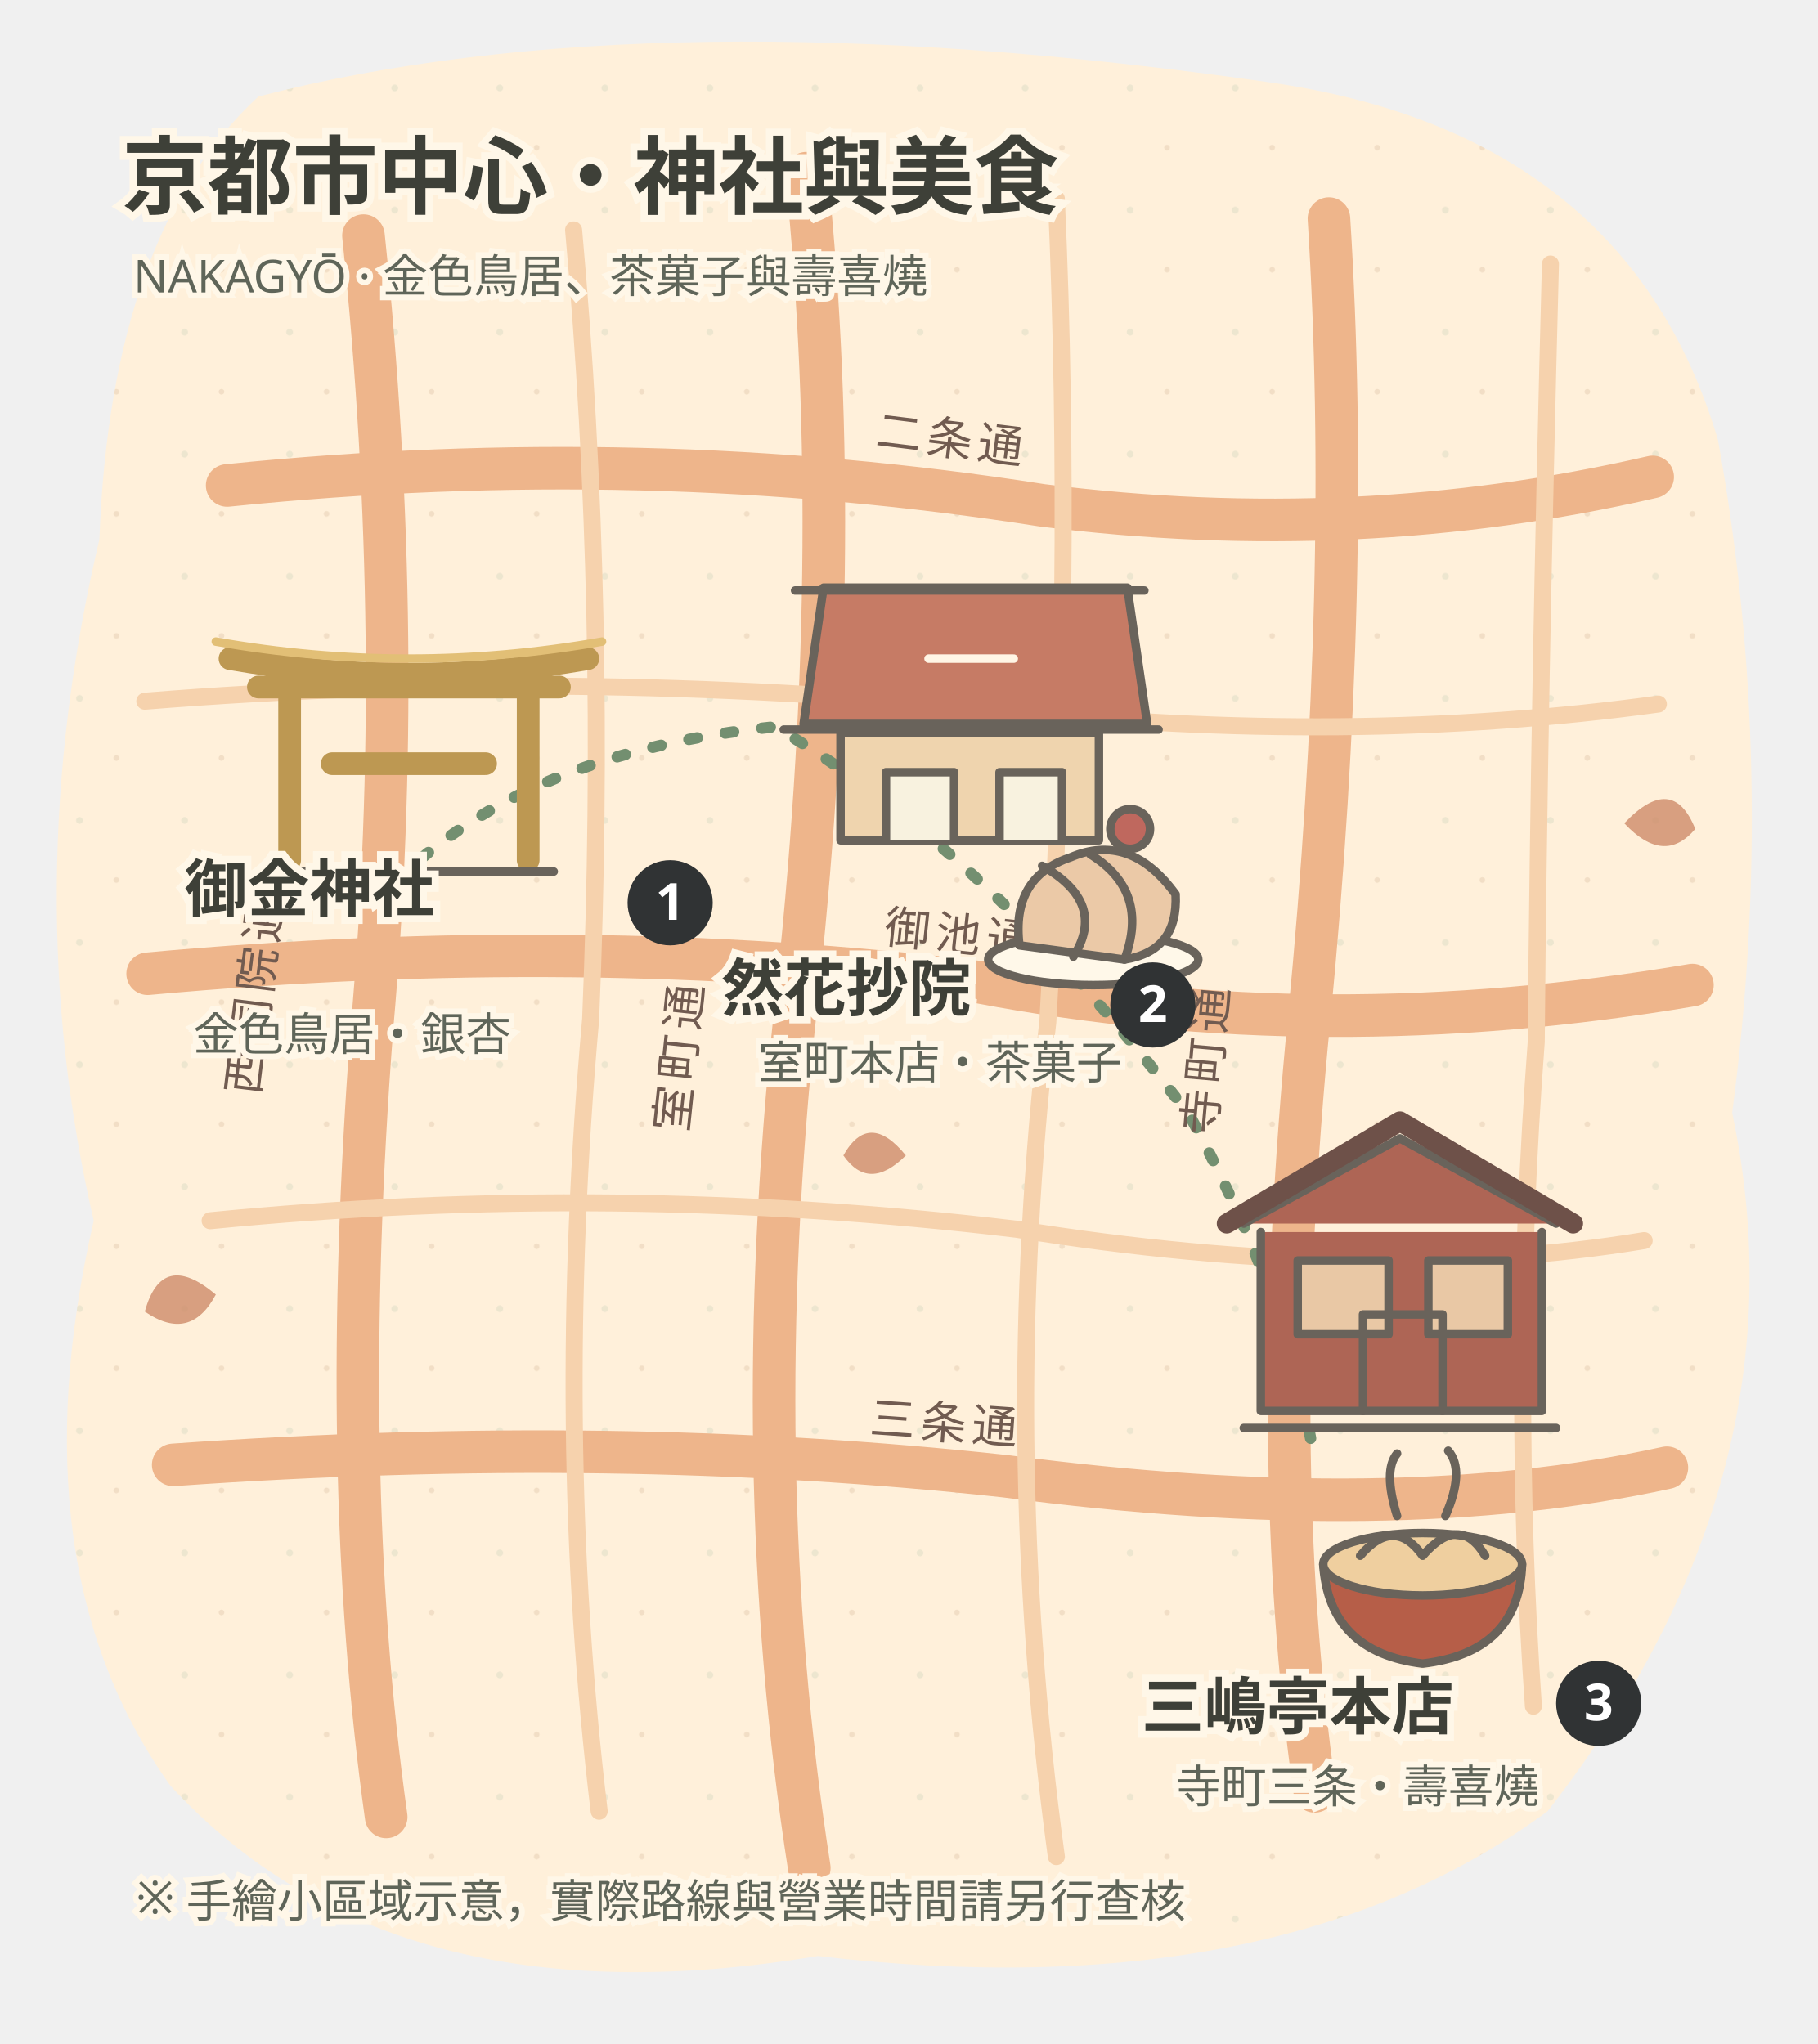
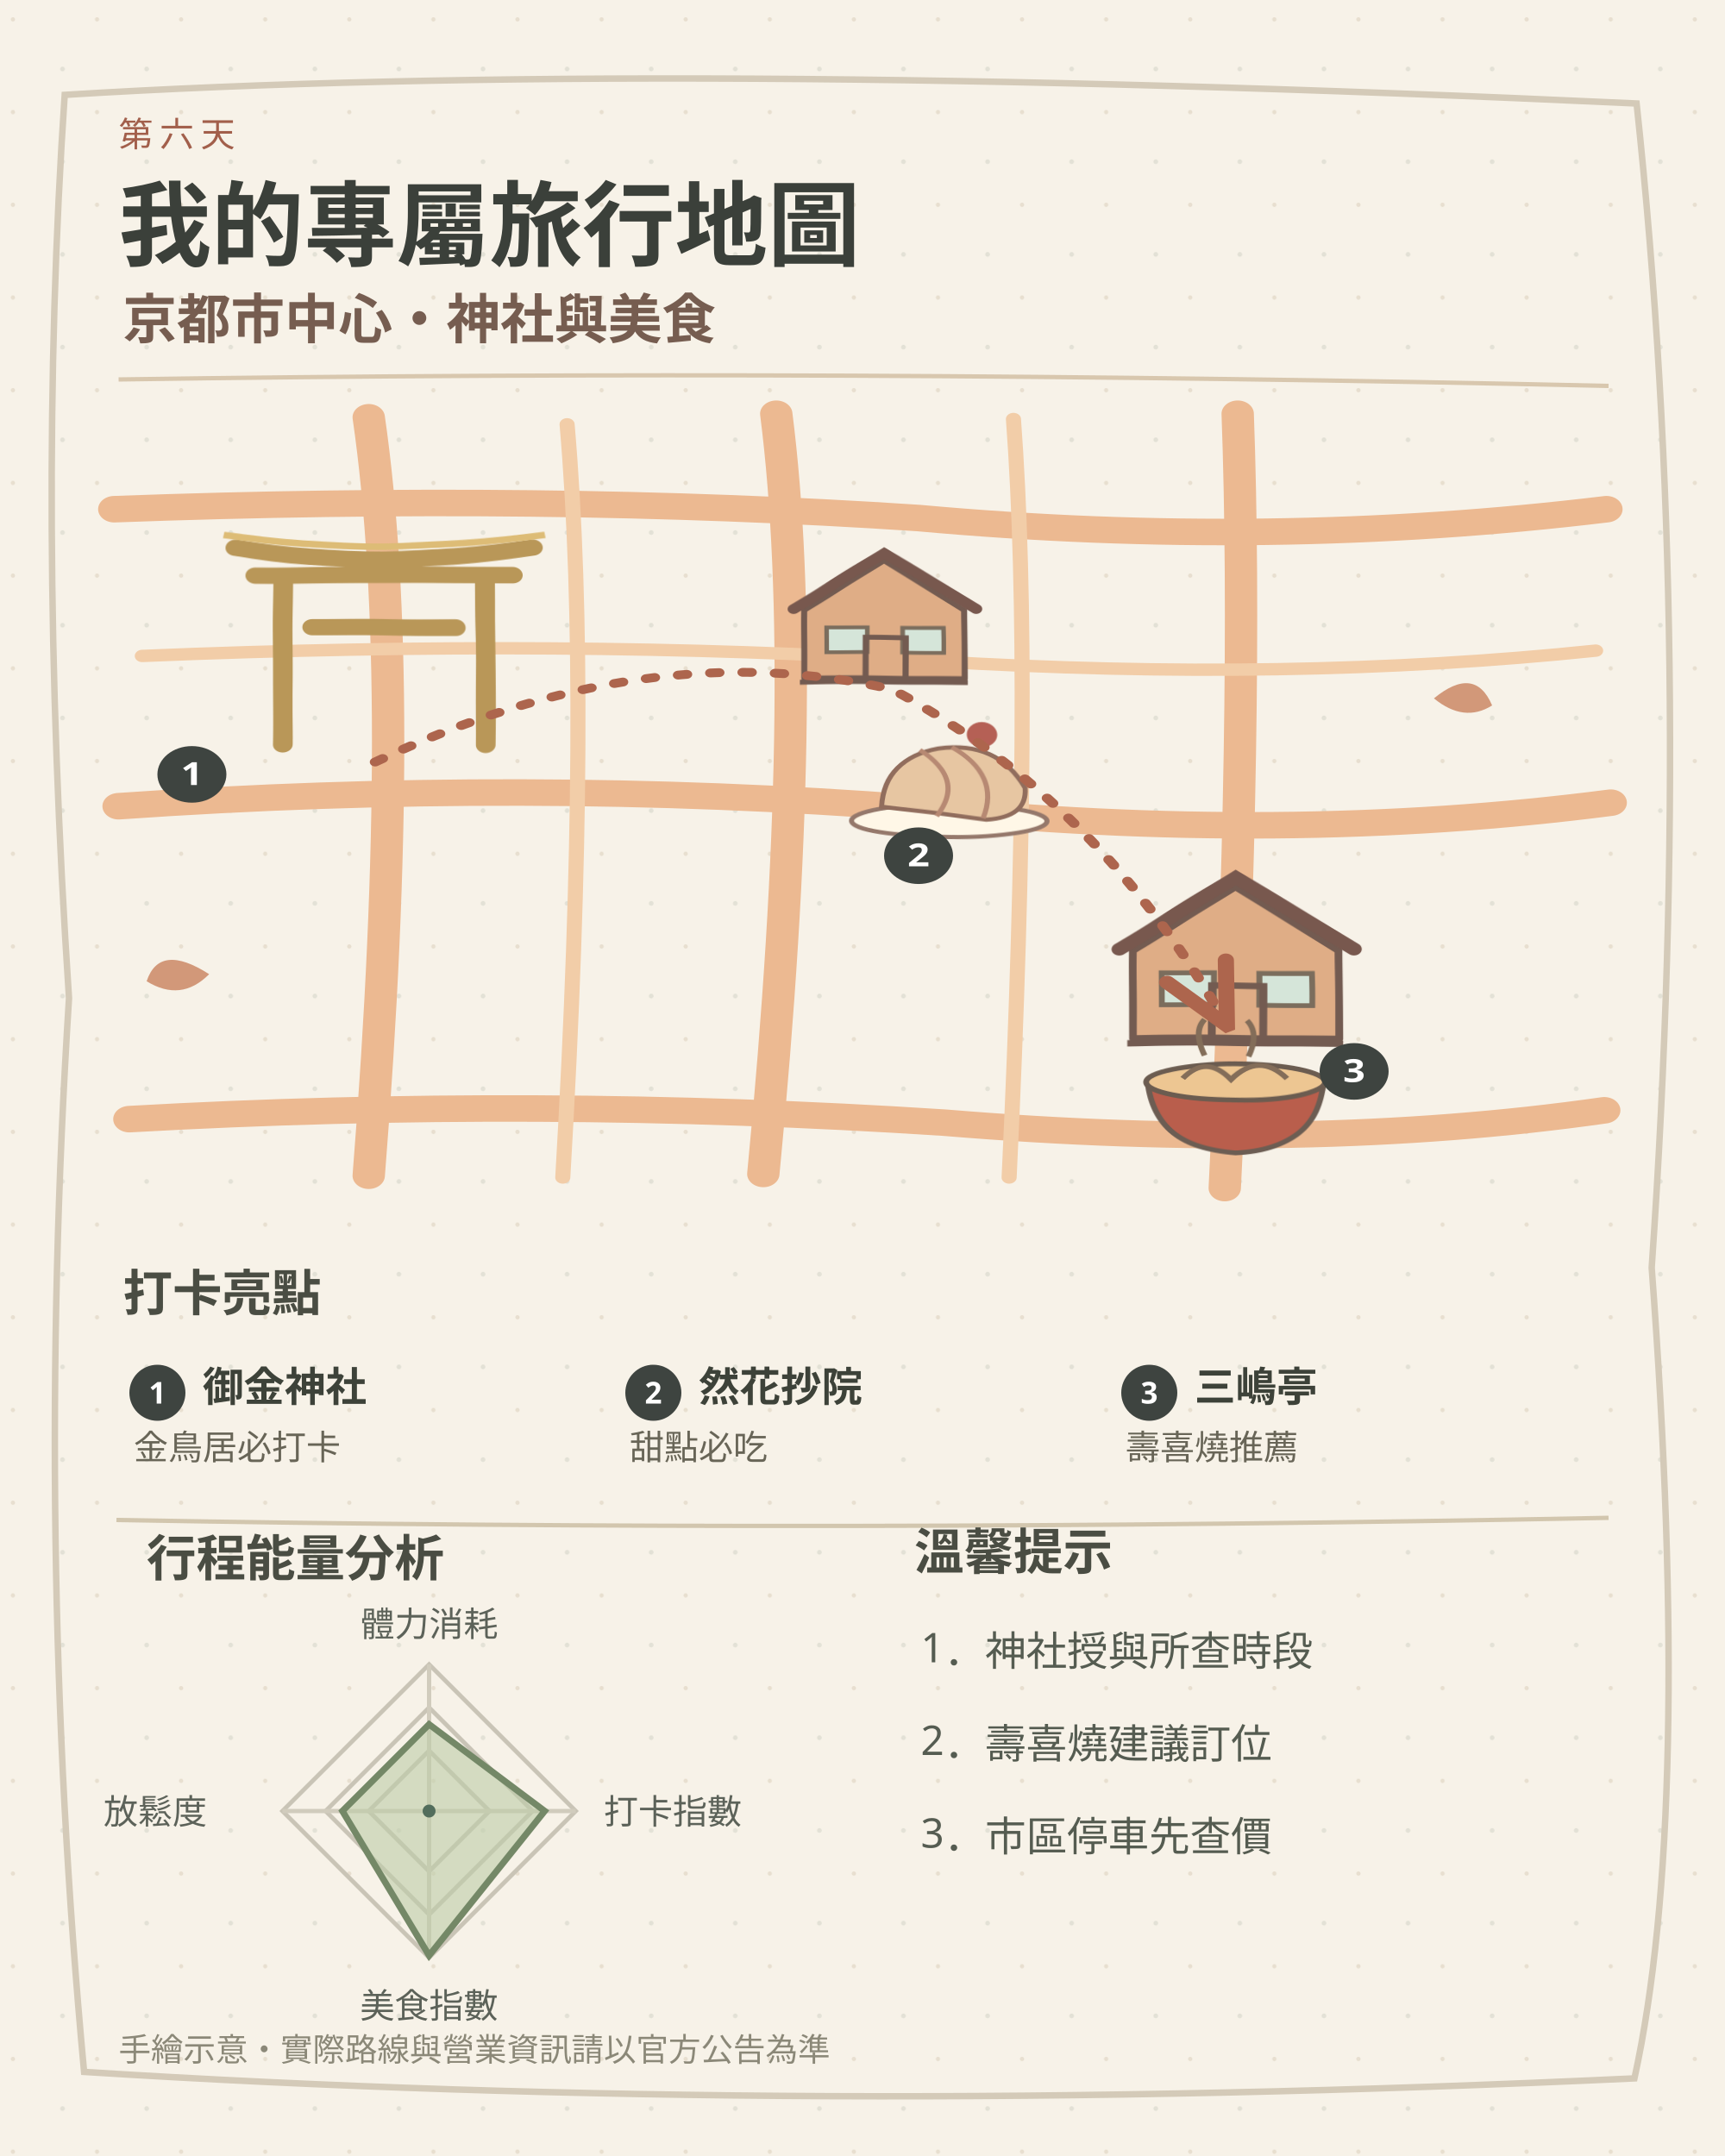
- <svg xmlns="http://www.w3.org/2000/svg" viewBox="0 0 640 720" role="img" aria-labelledby="title desc">
+ <svg xmlns="http://www.w3.org/2000/svg" viewBox="0 0 800 1000" role="img" aria-labelledby="title desc">
  <defs>
-     <pattern id="fleck" width="37" height="43" patternUnits="userSpaceOnUse">
-       <circle cx="4" cy="9" r="1" fill="#d4b598" opacity=".3" />
-       <circle cx="28" cy="31" r="1.2" fill="#b9c7b1" opacity=".25" />
+     <pattern id="paper" width="39" height="43" patternUnits="userSpaceOnUse">
+       <circle cx="6" cy="9" r="1" fill="#bcaa8c" opacity=".26" />
+       <circle cx="29" cy="32" r="1.1" fill="#9aa495" opacity=".22" />
    </pattern>
-     <style>.road{fill:none;stroke:#eeb58b;stroke-width:15;stroke-linecap:round;stroke-linejoin:round}.lane{fill:none;stroke:#f6d2ad;stroke-width:6;stroke-linecap:round}.fine{fill:none;stroke:#69635b;stroke-width:3;stroke-linecap:round;stroke-linejoin:round}.label{font:700 22px 'Noto Serif TC','PMingLiU',serif;fill:#3e4038;paint-order:stroke;stroke:#fff7e8;stroke-width:5}.small{font:16px 'Noto Sans TC','Microsoft JhengHei',sans-serif;fill:#5f6559;paint-order:stroke;stroke:#fff7e8;stroke-width:4}.street{font:16px 'Noto Serif TC','PMingLiU',serif;fill:#715b50;letter-spacing:2px}.num{font:700 18px sans-serif;fill:#fff}</style>
+     <marker id="arrow" viewBox="0 0 12 12" refX="11" refY="6" markerWidth="9" markerHeight="9" orient="auto">
+       <path d="M2 2 L11 6 L2 10" fill="none" stroke="#ad654d" stroke-width="2" stroke-linecap="round" />
+     </marker>
+     <filter id="wobble" x="-5%" y="-5%" width="110%" height="110%">
+       <feTurbulence type="fractalNoise" baseFrequency=".014" numOctaves="2" seed="4" result="noise" />
+       <feDisplacementMap in="SourceGraphic" in2="noise" scale="2" />
+     </filter>
+     <style>.hand{filter:url(#wobble)}.poster-title{font:700 43px 'Noto Serif TC','PMingLiU',serif;fill:#3b403a}.area-title{font:600 25px 'Noto Serif TC','PMingLiU',serif;fill:#765d50}.chapter{font:16px 'Noto Sans TC','Microsoft JhengHei',sans-serif;fill:#a25f4b;letter-spacing:3px}.spot-name{font:700 22px 'Noto Serif TC','PMingLiU',serif;fill:#3d4239;paint-order:stroke;stroke:#fbf1df;stroke-width:5}.spot-note{font:17px 'Noto Sans TC','Microsoft JhengHei',sans-serif;fill:#686557;paint-order:stroke;stroke:#fbf1df;stroke-width:4}.pin-number{font:700 18px sans-serif;fill:#fff}.module-title{font:700 23px 'Noto Serif TC','PMingLiU',serif;fill:#4a4d43}.radar-label{font:16px 'Noto Sans TC','Microsoft JhengHei',sans-serif;fill:#5c6259}.tip{font:19px 'Noto Sans TC','Microsoft JhengHei',sans-serif;fill:#555c51}.footer{font:15px 'Noto Sans TC','Microsoft JhengHei',sans-serif;fill:#8b8878}.checkin-name{font:700 19px 'Noto Serif TC','PMingLiU',serif;fill:#3d4239}.checkin-note{font:16px 'Noto Sans TC','Microsoft JhengHei',sans-serif;fill:#686557}</style>
  </defs>
-   <path d="M91 34 Q230 -2 447 29 Q573 47 605 155 Q626 271 610 392 Q637 520 545 638 Q450 708 288 689 Q138 714 60 629 Q5 552 33 430 Q6 313 35 190 Q39 82 91 34Z" fill="#fff0da" />
-   <path d="M91 34 Q230 -2 447 29 Q573 47 605 155 Q626 271 610 392 Q637 520 545 638 Q450 708 288 689 Q138 714 60 629 Q5 552 33 430 Q6 313 35 190 Q39 82 91 34Z" fill="url(#fleck)" />
-   <path d="M80 171 Q227 156 367 178 Q478 192 582 168 M52 343 Q205 329 345 346 Q466 369 596 347 M61 516 Q217 505 354 520 Q491 538 587 517" class="road" />
-   <path d="M128 83 Q143 227 131 362 Q119 519 136 640 M284 61 Q298 195 280 357 Q263 517 285 658 M468 77 Q476 204 461 359 Q446 511 463 631" class="road" />
-   <path d="M51 247 Q200 235 352 250 Q475 263 584 248 M74 430 Q216 416 358 433 Q482 453 579 437 M202 81 Q214 214 208 359 Q195 505 211 638 M372 70 Q378 203 369 360 Q352 507 372 654 M546 93 Q542 245 541 367 Q532 487 540 601" class="lane" />
-   <path d="M139 311 Q185 265 273 256 Q349 301 419 393 Q452 454 462 509" fill="none" stroke="#738f70" stroke-width="4" stroke-dasharray="3 10" stroke-linecap="round" />
-   <text x="43" y="73" class="label" style="font-size:30px">京都市中心・神社與美食</text>
-   <text x="47" y="103" class="small">NAKAGYŌ · 金色鳥居、茶菓子與壽喜燒</text>
-   <text x="308" y="157" class="street" transform="rotate(7 308 157)">二条通</text>
-   <text x="311" y="332" class="street" transform="rotate(6 311 332)">御池通</text>
-   <text x="306" y="505" class="street" transform="rotate(4 306 505)">三条通</text>
-   <text x="91" y="386" class="street" transform="rotate(-83 91 386)">西洞院通</text>
-   <text x="242" y="399" class="street" transform="rotate(-84 242 399)">室町通</text>
-   <text x="428" y="400" class="street" transform="rotate(-85 428 400)">寺町通</text>
-   <g transform="translate(144 251)" class="fine">
-     <path d="M-63 -19 Q0 -8 63 -19 M-53 -9 H53 M-42 -7 V52 M42 -7 V52 M-27 18 H27" stroke="#bd9852" stroke-width="8" />
-     <path d="M-68 -25 Q0 -13 68 -25" stroke="#e2bf76" stroke-width="3" />
-     <path d="M-50 56 H51" />
+   <rect width="800" height="1000" fill="#f7f2e8" />
+   <rect width="800" height="1000" fill="url(#paper)" />
+   <path d="M30 44 Q305 27 759 48 Q786 299 766 588 Q785 841 758 964 Q372 982 39 961 Q16 715 32 463 Q17 236 30 44Z" fill="none" stroke="#d4cab8" stroke-width="3" />
+   <text x="55" y="68" class="chapter">第六天</text>
+   <text x="55" y="120" class="poster-title">我的專屬旅行地圖</text>
+   <text x="57" y="157" class="area-title">京都市中心・神社與美食</text>
+   <path d="M55 176 Q389 171 746 179" fill="none" stroke="#d8c7ae" stroke-width="2" />
+   <g transform="translate(0 32) scale(1 .82)">
+     <g>
+       <path d="M53 249 Q253 240 426 254 Q589 272 745 249 M55 417 Q243 401 425 418 Q595 439 747 415 M60 594 Q249 581 438 596 Q606 613 744 589 M171 197 Q189 349 171 626 M360 195 Q376 348 354 625 M574 195 Q579 361 568 633" fill="none" stroke="#ecb991" stroke-width="15" stroke-linecap="round" />
+       <path d="M66 332 Q263 322 433 335 Q598 347 740 329 M263 201 Q274 356 261 627 M470 198 Q479 345 468 627" fill="none" stroke="#f2cda8" stroke-width="7" stroke-linecap="round" />
+       <g transform="translate(178 313) scale(0.92)" class="hand">
+         <path d="M-75 -46 Q0 -31 75 -46 M-65 -29 H65 M-51 -26 V75 M51 -26 V75 M-36 3 H36" fill="none" stroke="#b99758" stroke-width="10" stroke-linecap="round" />
+         <path d="M-81 -54 Q0 -39 81 -54" fill="none" stroke="#ddbc76" stroke-width="4" />
+       </g>
+       <g transform="translate(410 311) scale(0.7)" class="hand">
+         <path d="M-53 -7 L0 -47 L53 -7 V48 H-53Z" fill="#dfad86" stroke="#735b51" stroke-width="4" stroke-linejoin="round" />
+         <path d="M-60 -8 L0 -53 L61 -8" fill="none" stroke="#78584e" stroke-width="8" stroke-linecap="round" />
+         <path d="M-38 7 H-11 V27 H-38Z M12 7 H39 V27 H12Z" fill="#d5e5d9" stroke="#7b6d5d" stroke-width="3" />
+         <path d="M-12 48 V15 H14 V48 M-56 51 H55" fill="none" stroke="#735b51" stroke-width="4" />
+       </g>
+       <g transform="translate(440 397) scale(0.78)" class="hand">
+         <ellipse cy="36" rx="58" ry="12" fill="#fff7e7" stroke="#95786b" stroke-width="3" />
+         <path d="M-40 26 Q-38 -9 -6 -16 Q29 -22 45 12 Q46 33 22 35Z" fill="#e7c6a2" stroke="#916d5d" stroke-width="3" />
+         <path d="M-17 -15 Q10 6 -7 33 M2 -17 Q30 2 20 34" fill="none" stroke="#b78973" stroke-width="3" />
+         <circle cx="20" cy="-26" r="9" fill="#b56055" />
+       </g>
+       <g transform="translate(573 505) scale(0.9)" class="hand">
+         <path d="M-53 -7 L0 -47 L53 -7 V48 H-53Z" fill="#dfad86" stroke="#735b51" stroke-width="4" stroke-linejoin="round" />
+         <path d="M-60 -8 L0 -53 L61 -8" fill="none" stroke="#78584e" stroke-width="8" stroke-linecap="round" />
+         <path d="M-38 7 H-11 V27 H-38Z M12 7 H39 V27 H12Z" fill="#d5e5d9" stroke="#7b6d5d" stroke-width="3" />
+         <path d="M-12 48 V15 H14 V48 M-56 51 H55" fill="none" stroke="#735b51" stroke-width="4" />
+       </g>
+       <g transform="translate(573 573) scale(0.68)" class="hand">
+         <path d="M-60 0 Q-55 55 0 59 Q55 55 60 0Z" fill="#b95e4c" stroke="#6c5d53" stroke-width="4" />
+         <ellipse rx="61" ry="15" fill="#edc692" stroke="#6b5c50" stroke-width="4" />
+         <path d="M-36 -3 Q-20 -23 -3 -2 Q16 -25 35 -3 M-21 -22 Q-29 -42 -21 -52 M9 -21 Q17 -40 8 -51" fill="none" stroke="#836d59" stroke-width="4" />
+       </g>
+       <g fill="#c9825e" opacity=".8">
+         <path d="M97 512 q-23 -18 -29 4 q16 12 29 -4Z" />
+         <path d="M665 356 q19 -19 27 4 q-13 10 -27 -4Z" />
+       </g>
+     </g>
+     <path d="M174 392 Q300 319 414 351 Q511 415 569 541" fill="none" stroke="#ad654d" stroke-width="5" stroke-linecap="round" stroke-dasharray="4 11" marker-end="url(#arrow)" />
+     <g>
+       <circle cx="89" cy="399" r="16" fill="#3e4440" />
+       <text x="89" y="405" text-anchor="middle" class="pin-number">1</text>
+     </g>
+     <g>
+       <circle cx="426" cy="445" r="16" fill="#3e4440" />
+       <text x="426" y="451" text-anchor="middle" class="pin-number">2</text>
+     </g>
+     <g>
+       <circle cx="628" cy="567" r="16" fill="#3e4440" />
+       <text x="628" y="573" text-anchor="middle" class="pin-number">3</text>
+     </g>
  </g>
-   <text x="65" y="321" class="label">御金神社</text>
-   <text x="68" y="370" class="small">金色鳥居・銀杏</text>
-   <g transform="translate(236 318)">
-     <circle r="15" fill="#303334" />
-     <text y="6" text-anchor="middle" class="num">1</text>
+   <text x="57" y="608" class="module-title">打卡亮點</text>
+   <g>
+     <circle cx="73" cy="646" r="13" fill="#3e4440" />
+     <text x="73" y="651" text-anchor="middle" class="pin-number" style="font-size:14px">1</text>
+     <text x="94" y="650" class="checkin-name">御金神社</text>
+     <text x="62" y="677" class="checkin-note">金鳥居必打卡</text>
  </g>
-   <g transform="translate(342 238)" class="fine">
-     <path d="M-59 17 L-52 -31 H55 L62 17Z" fill="#c67b65" />
-     <path d="M-62 -30 H61 M-66 19 H66" />
-     <path d="M-46 20 V58 H45 V20" fill="#efd4ae" />
-     <path d="M-30 58 V34 H-6 V58 M10 58 V34 H32 V58" fill="#f8f2df" />
-     <path d="M-45 20 H44" />
-     <path d="M-15 -6 H15" stroke="#fff5e5" />
+   <g>
+     <circle cx="303" cy="646" r="13" fill="#3e4440" />
+     <text x="303" y="651" text-anchor="middle" class="pin-number" style="font-size:14px">2</text>
+     <text x="324" y="650" class="checkin-name">然花抄院</text>
+     <text x="292" y="677" class="checkin-note">甜點必吃</text>
  </g>
-   <g transform="translate(385 310)" class="fine">
-     <ellipse cx="0" cy="28" rx="37" ry="9" fill="#fff8e9" />
-     <path d="M-26 23 Q-29 -1 -8 -8 Q13 -17 29 5 Q30 25 11 28Z" fill="#ebc9a7" />
-     <path d="M-18 -5 Q5 8 -7 27 M-1 -9 Q20 4 11 28" />
-     <circle cx="13" cy="-18" r="7" fill="#bf685e" />
+   <g>
+     <circle cx="533" cy="646" r="13" fill="#3e4440" />
+     <text x="533" y="651" text-anchor="middle" class="pin-number" style="font-size:14px">3</text>
+     <text x="554" y="650" class="checkin-name">三嶋亭</text>
+     <text x="522" y="677" class="checkin-note">壽喜燒推薦</text>
  </g>
-   <text x="254" y="356" class="label">然花抄院</text>
-   <text x="267" y="380" class="small">室町本店・茶菓子</text>
-   <g transform="translate(406 354)">
-     <circle r="15" fill="#303334" />
-     <text y="6" text-anchor="middle" class="num">2</text>
+   <path d="M54 705 Q389 711 746 704" fill="none" stroke="#d2c6ae" stroke-width="2" />
+   <g transform="translate(0 17)">
+     <g>
+       <text x="68" y="714" class="module-title">行程能量分析</text>
+       <path d="M199 755 L267 823 L199 891 L131 823Z M199 775 L247 823 L199 871 L151 823Z M199 795 L227 823 L199 851 L171 823Z" fill="none" stroke="#c9c4b6" stroke-width="2" />
+       <path d="M199 755 V891 M131 823 H267" stroke="#d1ccbd" stroke-width="2" />
+       <polygon points="199.0,782.8 252.6,823.0 199.0,890.0 158.8,823.0" fill="#bdcda99c" stroke="#748867" stroke-width="3" />
+       <circle cx="199" cy="823" r="3" fill="#526d5c" />
+       <text x="199" y="742" text-anchor="middle" class="radar-label">體力消耗</text>
+       <text x="280" y="829" class="radar-label">打卡指數</text>
+       <text x="199" y="919" text-anchor="middle" class="radar-label">美食指數</text>
+       <text x="48" y="829" class="radar-label">放鬆度</text>
+     </g>
  </g>
-   <g transform="translate(493 456)" class="fine">
-     <path d="M-55 -25 L0 -55 L55 -25 M-49 -22 V41 H50 V-22" fill="#ae6555" />
-     <path d="M-61 -25 L0 -61 L61 -25" stroke="#6e5149" stroke-width="7" />
-     <path d="M-36 -12 H-4 V14 H-36Z M10 -12 H38 V14 H10Z" fill="#e9c8a5" />
-     <path d="M-13 41 V7 H15 V41 M-55 47 H55" />
-   </g>
-   <g transform="translate(501 551)" class="fine">
-     <path d="M-35 0 Q-33 31 0 35 Q34 31 35 0Z" fill="#b65e48" />
-     <ellipse rx="35" ry="11" fill="#efcf9f" />
-     <path d="M-22 -3 Q-10 -17 0 -3 Q13 -18 22 -3 M-9 -17 q-5 -16 0 -22 M8 -17 q7 -16 1 -23" />
-   </g>
-   <text x="402" y="609" class="label">三嶋亭本店</text>
-   <text x="414" y="635" class="small">寺町三条・壽喜燒</text>
-   <g transform="translate(563 600)">
-     <circle r="15" fill="#303334" />
-     <text y="6" text-anchor="middle" class="num">3</text>
-   </g>
-   <g fill="#ce8b69" opacity=".8">
-     <path d="M76 456 q-19 -16 -25 6 q16 11 25 -6Z" />
-     <path d="M572 290 q17 -18 25 2 q-11 13 -25 -2Z" />
-     <path d="M319 407 q-13 -16 -22 0 q9 13 22 0Z" />
-   </g>
-   <text x="48" y="674" class="small">※ 手繪小區域示意，實際路線與營業時間請另行查核</text>
+   <text x="424" y="728" class="module-title">溫馨提示</text>
+   <text x="427" y="771" class="tip">1．神社授與所查時段</text>
+   <text x="427" y="814" class="tip">2．壽喜燒建議訂位</text>
+   <text x="427" y="857" class="tip">3．市區停車先查價</text>
+   <text x="55" y="956" class="footer">手繪示意・實際路線與營業資訊請以官方公告為準</text>
</svg>
